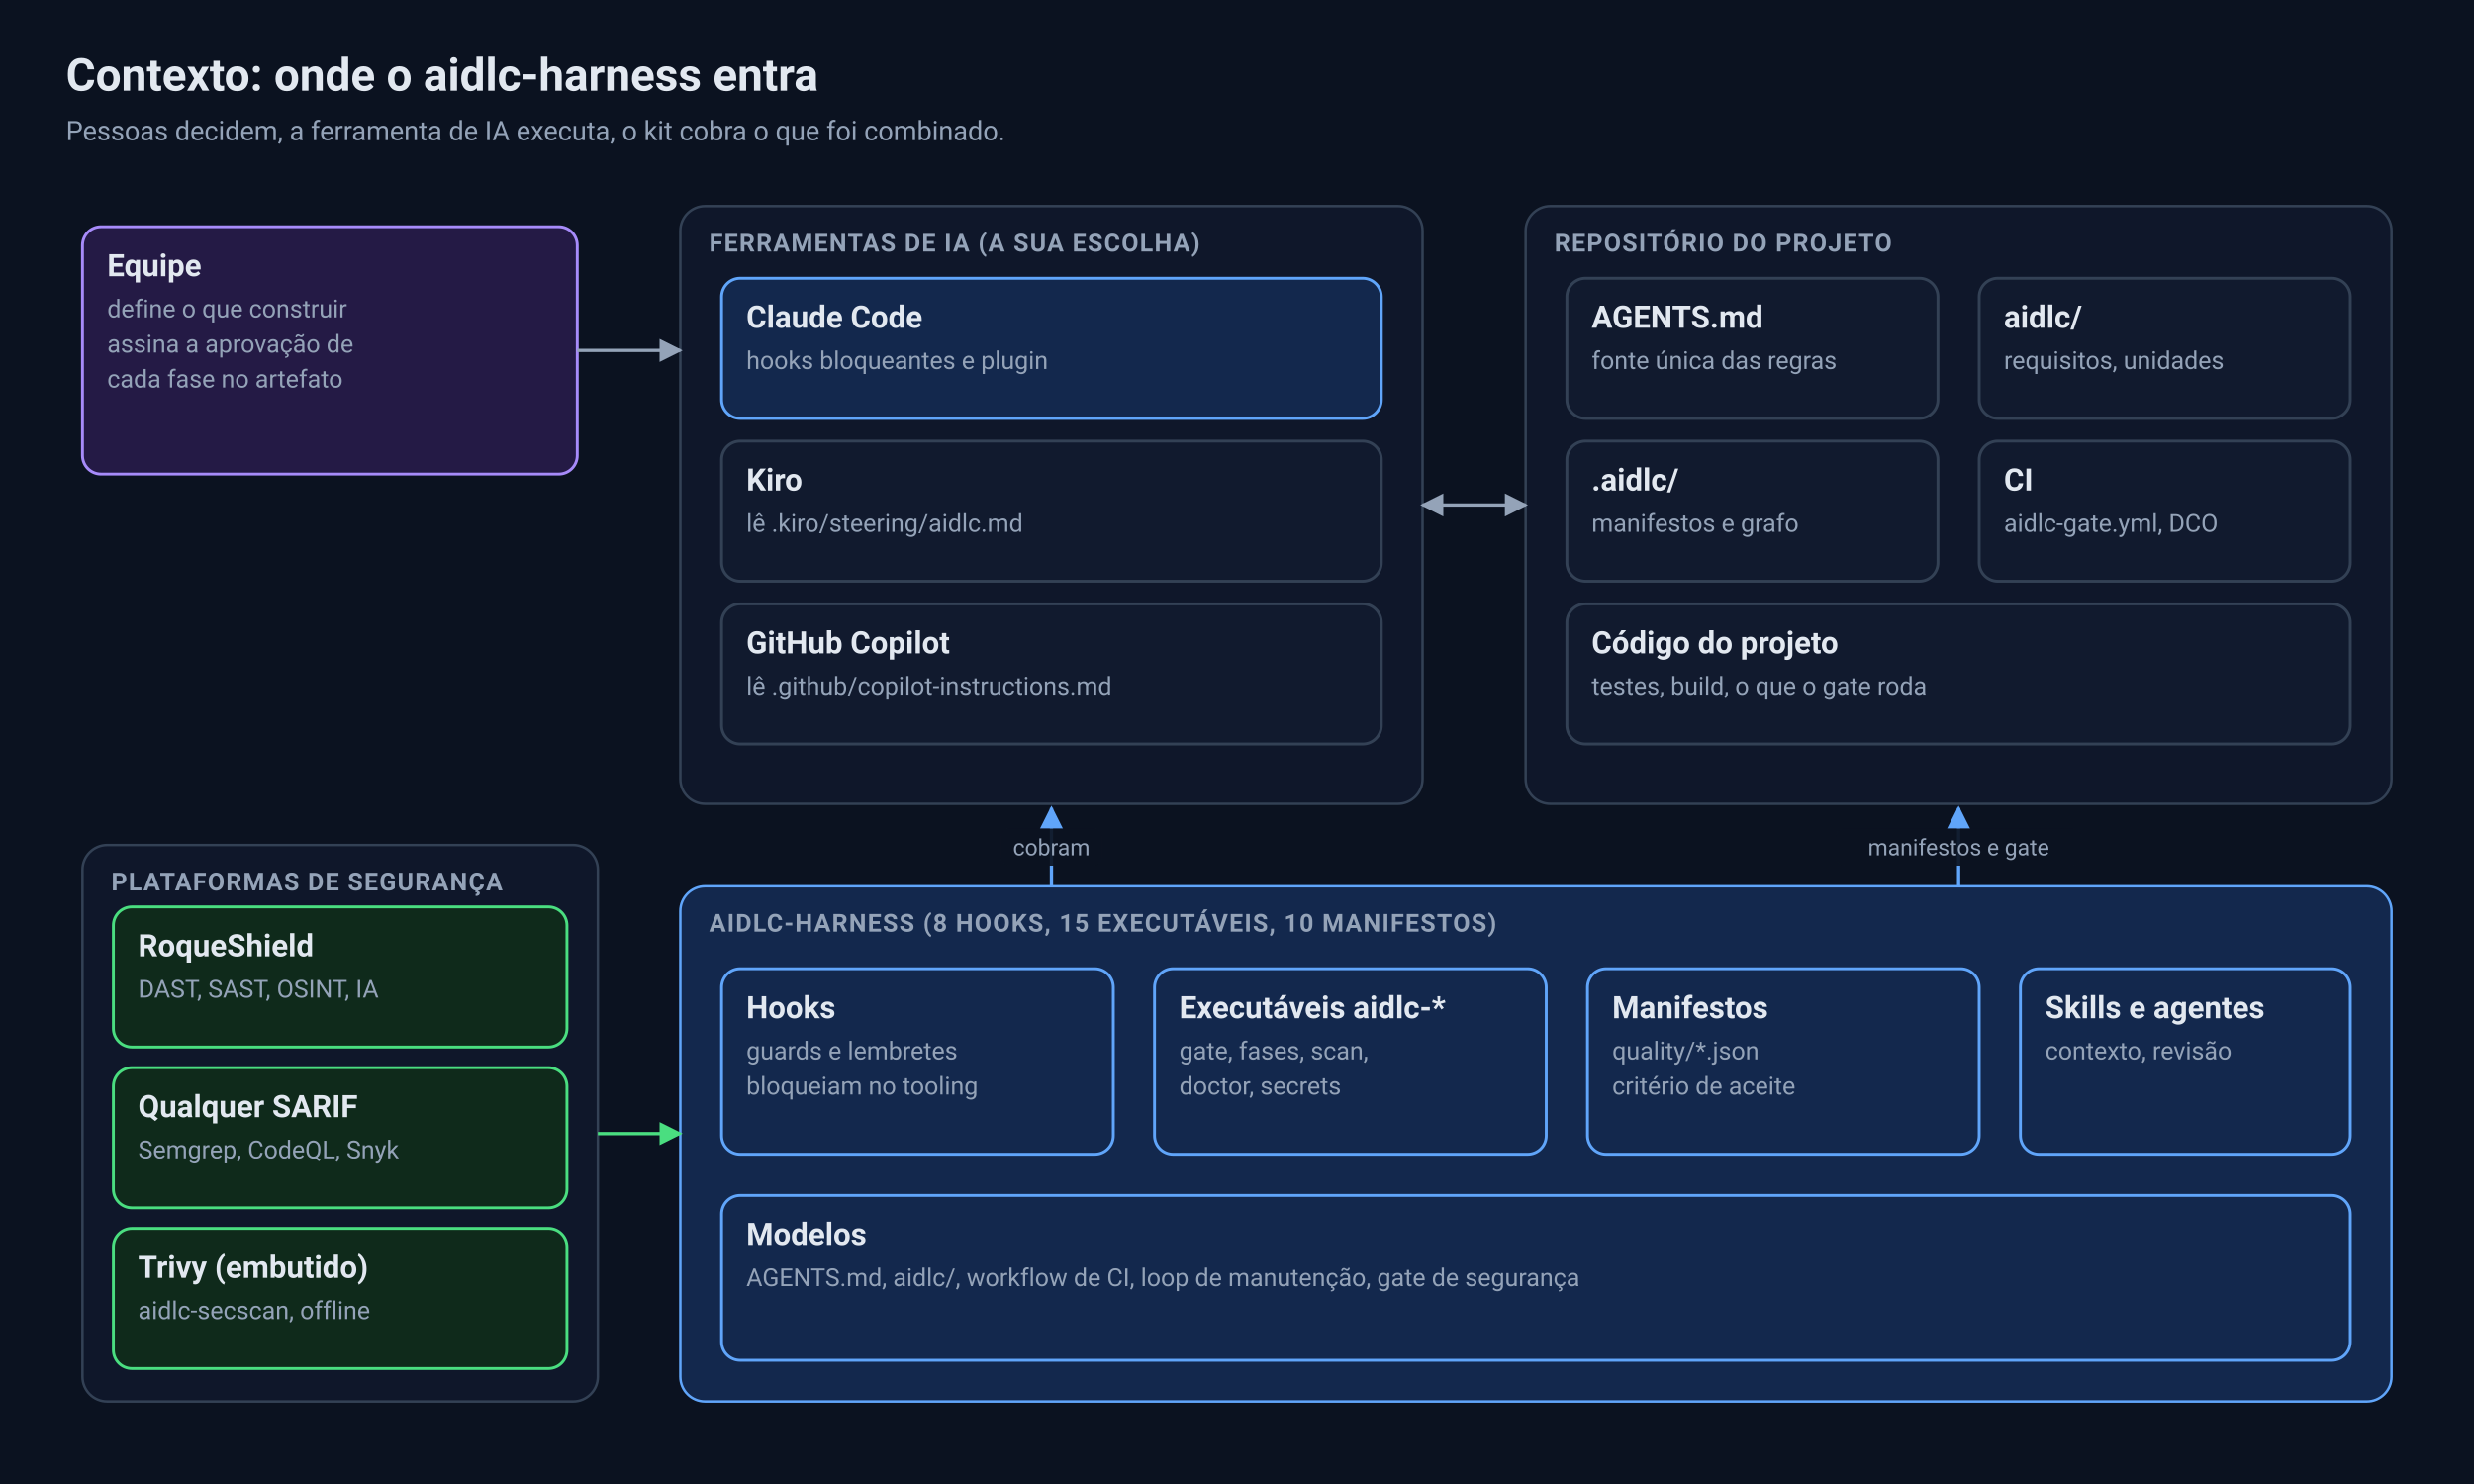
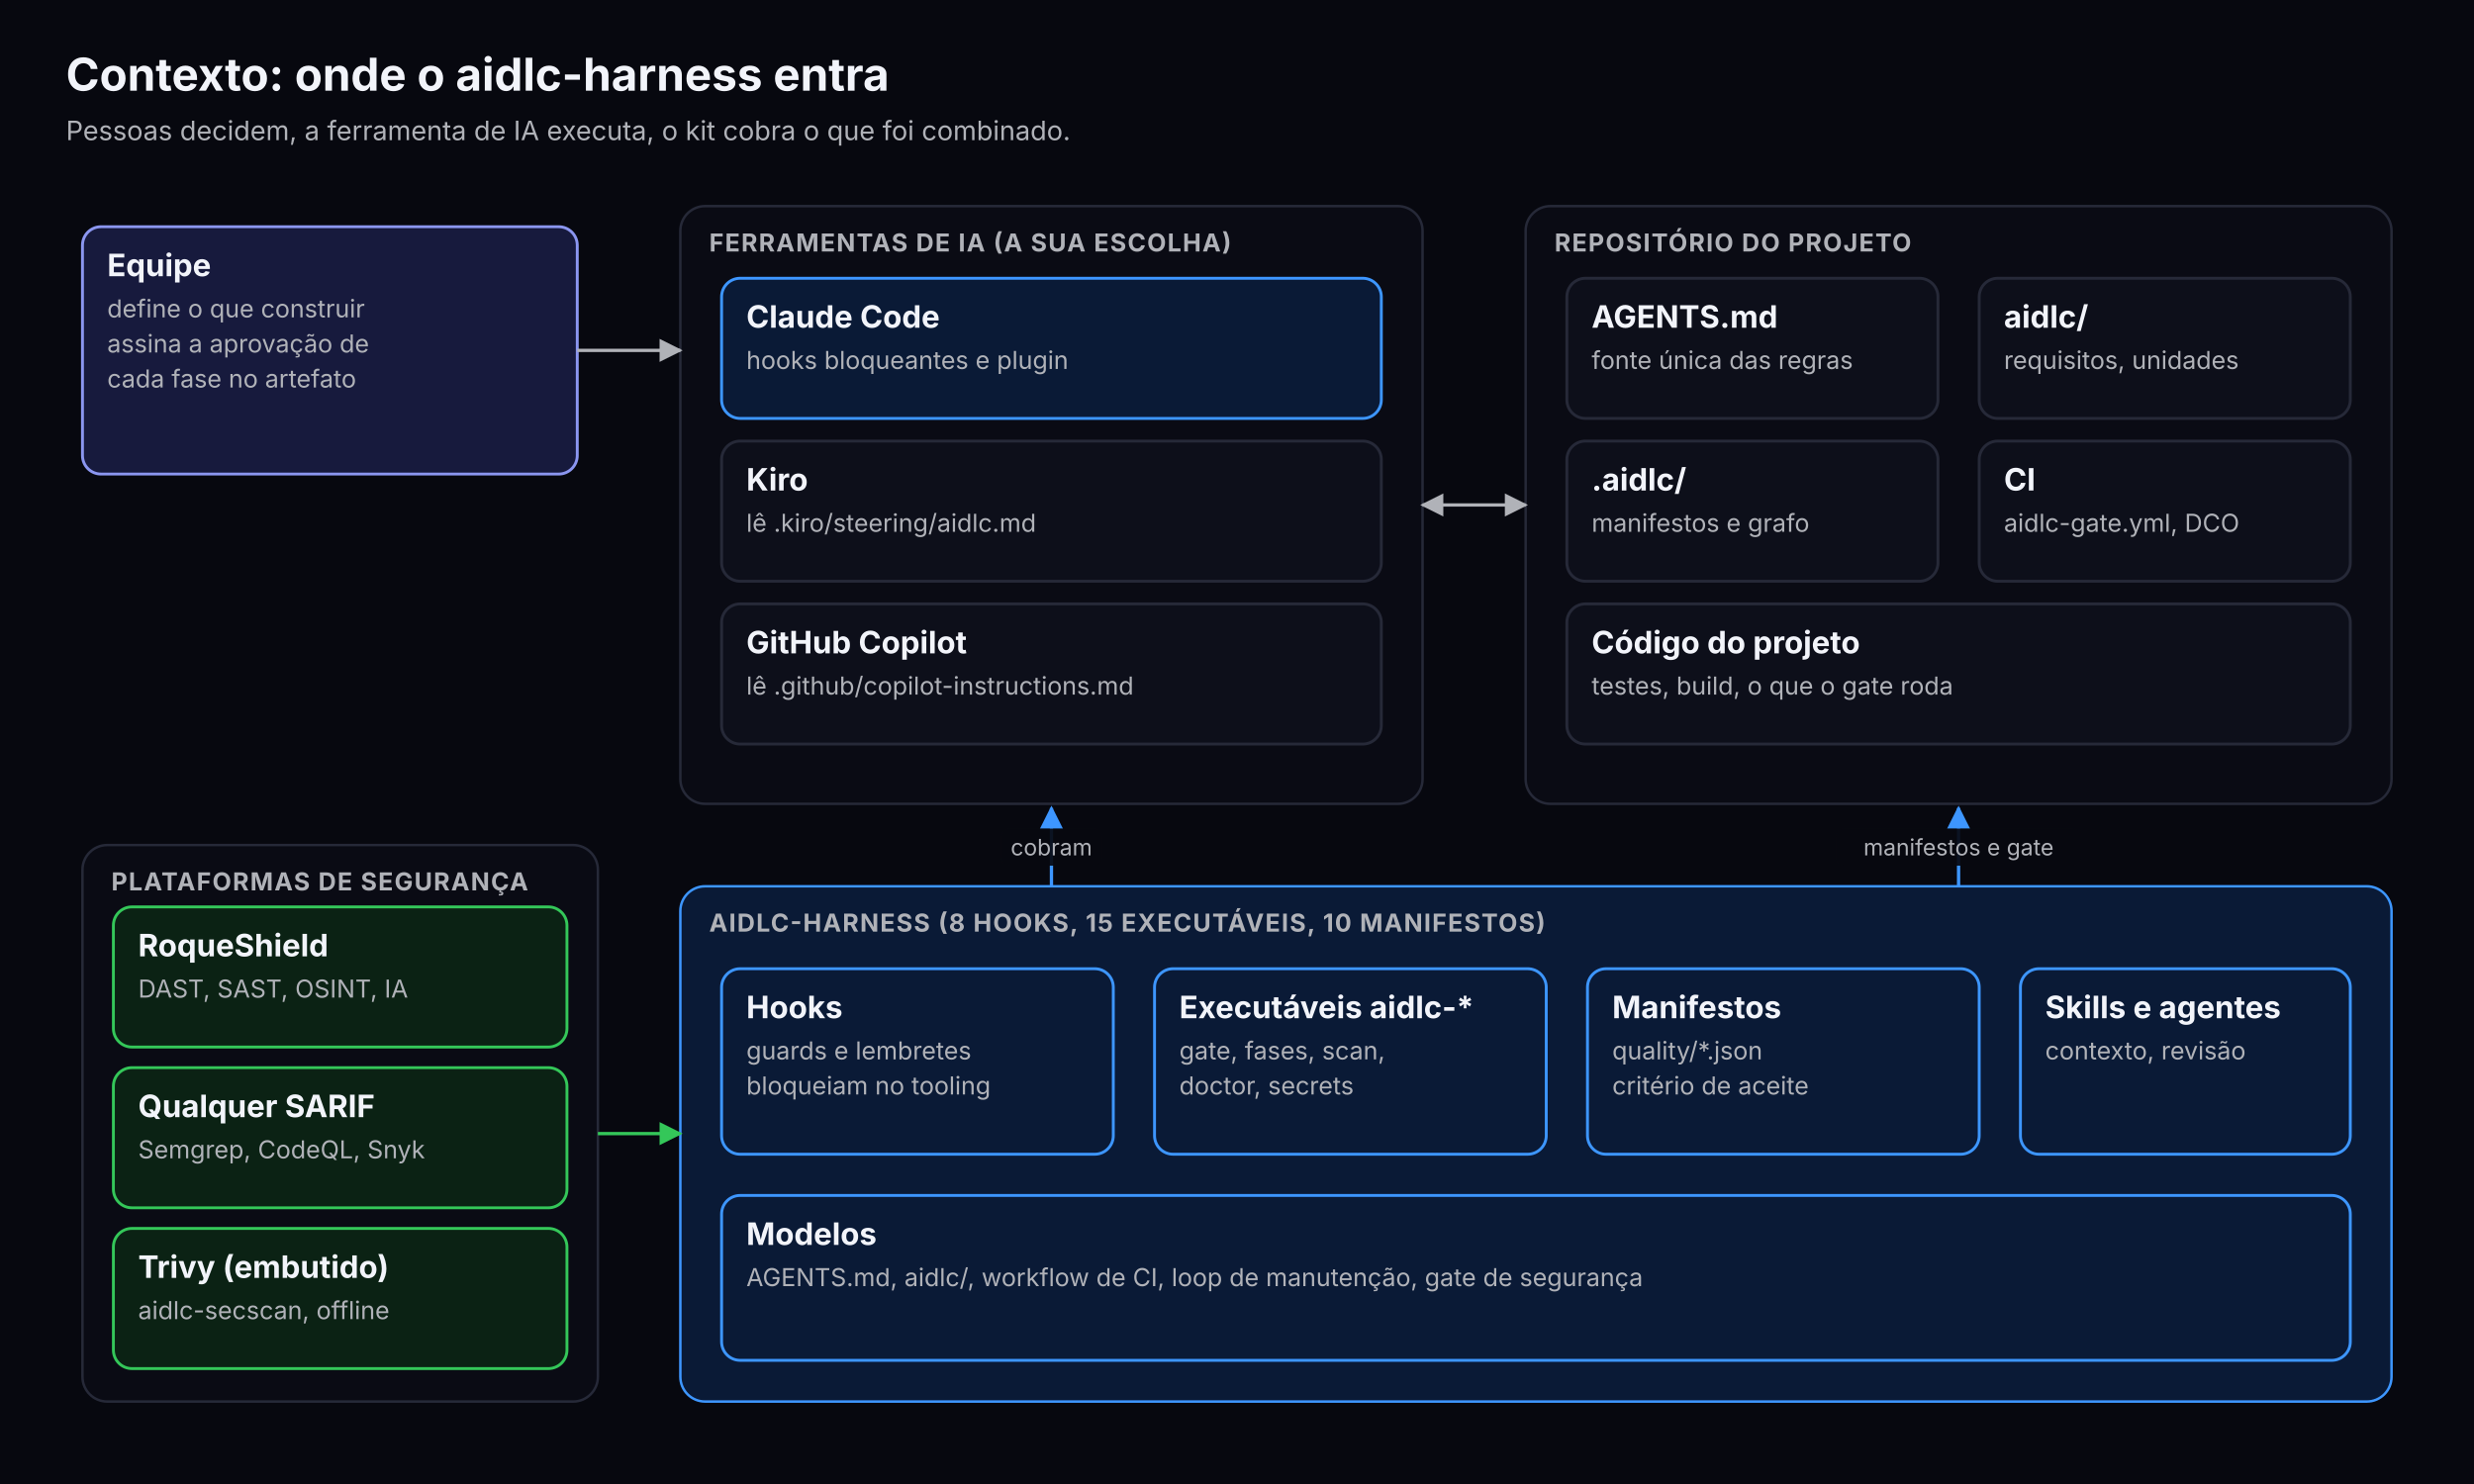
- <svg xmlns="http://www.w3.org/2000/svg" viewBox="0 0 1200 720" width="1200" height="720" font-family="system-ui, -apple-system, 'Segoe UI', Roboto, 'Helvetica Neue', Arial, sans-serif" role="img" aria-label="Contexto do sistema">
-   <rect width="1200" height="720" fill="#0b1220" />
+ <svg xmlns="http://www.w3.org/2000/svg" viewBox="0 0 1200 720" width="1200" height="720" font-family="Inter, 'Segoe UI', system-ui, -apple-system, Roboto, 'Helvetica Neue', Arial, sans-serif" role="img" aria-label="Contexto do sistema">
+   <rect width="1200" height="720" fill="#07080f" />
  <defs>
    <marker id="ponta-verde" viewBox="0 0 10 10" refX="9" refY="5" markerWidth="7" markerHeight="7" orient="auto-start-reverse">
-       <path d="M0 0L10 5L0 10z" fill="#4ade80" />
+       <path d="M0 0L10 5L0 10z" fill="#34c759" />
    </marker>
  </defs>
  <defs>
    <marker id="ponta-destaque" viewBox="0 0 10 10" refX="9" refY="5" markerWidth="7" markerHeight="7" orient="auto-start-reverse">
-       <path d="M0 0L10 5L0 10z" fill="#60a5fa" />
+       <path d="M0 0L10 5L0 10z" fill="#3d96ff" />
    </marker>
  </defs>
  <defs>
    <marker id="ponta-suave" viewBox="0 0 10 10" refX="9" refY="5" markerWidth="7" markerHeight="7" orient="auto-start-reverse">
-       <path d="M0 0L10 5L0 10z" fill="#94a3b8" />
+       <path d="M0 0L10 5L0 10z" fill="#b0b2b8" />
    </marker>
  </defs>
-   <text x="32" y="44" font-size="22" font-weight="700" fill="#e2e8f0">Contexto: onde o aidlc-harness entra</text>
-   <text x="32" y="68" font-size="13" fill="#94a3b8">Pessoas decidem, a ferramenta de IA executa, o kit cobra o que foi combinado.</text>
+   <text x="32" y="44" font-size="22" font-weight="700" fill="#f2f4fa">Contexto: onde o aidlc-harness entra</text>
+   <text x="32" y="68" font-size="13" fill="#b0b2b8">Pessoas decidem, a ferramenta de IA executa, o kit cobra o que foi combinado.</text>
  <g>
-     <rect x="40" y="110" width="240" height="120" rx="9" fill="#241a45" stroke="#a78bfa" stroke-width="1.4" />
-     <text x="52" y="134" font-size="15" font-weight="700" fill="#e2e8f0">Equipe</text>
-     <text x="52" y="154" font-size="12" fill="#94a3b8">define o que construir</text>
-     <text x="52" y="171" font-size="12" fill="#94a3b8">assina a aprovação de</text>
-     <text x="52" y="188" font-size="12" fill="#94a3b8">cada fase no artefato</text>
+     <rect x="40" y="110" width="240" height="120" rx="9" fill="#171a3d" stroke="#8b96f0" stroke-width="1.4" />
+     <text x="52" y="134" font-size="15" font-weight="700" fill="#f2f4fa">Equipe</text>
+     <text x="52" y="154" font-size="12" fill="#b0b2b8">define o que construir</text>
+     <text x="52" y="171" font-size="12" fill="#b0b2b8">assina a aprovação de</text>
+     <text x="52" y="188" font-size="12" fill="#b0b2b8">cada fase no artefato</text>
  </g>
-   <rect x="330" y="100" width="360" height="290" rx="12" fill="#0f172a" stroke="#334155" stroke-width="1.2" />
-   <text x="344" y="122" font-size="12" font-weight="700" letter-spacing="0.6" fill="#94a3b8">FERRAMENTAS DE IA (A SUA ESCOLHA)</text>
+   <rect x="330" y="100" width="360" height="290" rx="12" fill="#0a0b14" stroke="#262938" stroke-width="1.2" />
+   <text x="344" y="122" font-size="12" font-weight="700" letter-spacing="0.6" fill="#b0b2b8">FERRAMENTAS DE IA (A SUA ESCOLHA)</text>
  <g>
-     <rect x="350" y="135" width="320" height="68" rx="9" fill="#13284d" stroke="#60a5fa" stroke-width="1.4" />
-     <text x="362" y="159" font-size="15" font-weight="700" fill="#e2e8f0">Claude Code</text>
-     <text x="362" y="179" font-size="12" fill="#94a3b8">hooks bloqueantes e plugin</text>
+     <rect x="350" y="135" width="320" height="68" rx="9" fill="#0a1a36" stroke="#3d96ff" stroke-width="1.4" />
+     <text x="362" y="159" font-size="15" font-weight="700" fill="#f2f4fa">Claude Code</text>
+     <text x="362" y="179" font-size="12" fill="#b0b2b8">hooks bloqueantes e plugin</text>
  </g>
  <g>
-     <rect x="350" y="214" width="320" height="68" rx="9" fill="#111a2e" stroke="#334155" stroke-width="1.4" />
-     <text x="362" y="238" font-size="15" font-weight="700" fill="#e2e8f0">Kiro</text>
-     <text x="362" y="258" font-size="12" fill="#94a3b8">lê .kiro/steering/aidlc.md</text>
+     <rect x="350" y="214" width="320" height="68" rx="9" fill="#0d0f1a" stroke="#262938" stroke-width="1.4" />
+     <text x="362" y="238" font-size="15" font-weight="700" fill="#f2f4fa">Kiro</text>
+     <text x="362" y="258" font-size="12" fill="#b0b2b8">lê .kiro/steering/aidlc.md</text>
  </g>
  <g>
-     <rect x="350" y="293" width="320" height="68" rx="9" fill="#111a2e" stroke="#334155" stroke-width="1.4" />
-     <text x="362" y="317" font-size="15" font-weight="700" fill="#e2e8f0">GitHub Copilot</text>
-     <text x="362" y="337" font-size="12" fill="#94a3b8">lê .github/copilot-instructions.md</text>
+     <rect x="350" y="293" width="320" height="68" rx="9" fill="#0d0f1a" stroke="#262938" stroke-width="1.4" />
+     <text x="362" y="317" font-size="15" font-weight="700" fill="#f2f4fa">GitHub Copilot</text>
+     <text x="362" y="337" font-size="12" fill="#b0b2b8">lê .github/copilot-instructions.md</text>
  </g>
-   <rect x="740" y="100" width="420" height="290" rx="12" fill="#0f172a" stroke="#334155" stroke-width="1.2" />
-   <text x="754" y="122" font-size="12" font-weight="700" letter-spacing="0.6" fill="#94a3b8">REPOSITÓRIO DO PROJETO</text>
+   <rect x="740" y="100" width="420" height="290" rx="12" fill="#0a0b14" stroke="#262938" stroke-width="1.2" />
+   <text x="754" y="122" font-size="12" font-weight="700" letter-spacing="0.6" fill="#b0b2b8">REPOSITÓRIO DO PROJETO</text>
  <g>
-     <rect x="760" y="135" width="180" height="68" rx="9" fill="#111a2e" stroke="#334155" stroke-width="1.4" />
-     <text x="772" y="159" font-size="15" font-weight="700" fill="#e2e8f0">AGENTS.md</text>
-     <text x="772" y="179" font-size="12" fill="#94a3b8">fonte única das regras</text>
+     <rect x="760" y="135" width="180" height="68" rx="9" fill="#0d0f1a" stroke="#262938" stroke-width="1.4" />
+     <text x="772" y="159" font-size="15" font-weight="700" fill="#f2f4fa">AGENTS.md</text>
+     <text x="772" y="179" font-size="12" fill="#b0b2b8">fonte única das regras</text>
  </g>
  <g>
-     <rect x="960" y="135" width="180" height="68" rx="9" fill="#111a2e" stroke="#334155" stroke-width="1.4" />
-     <text x="972" y="159" font-size="15" font-weight="700" fill="#e2e8f0">aidlc/</text>
-     <text x="972" y="179" font-size="12" fill="#94a3b8">requisitos, unidades</text>
+     <rect x="960" y="135" width="180" height="68" rx="9" fill="#0d0f1a" stroke="#262938" stroke-width="1.4" />
+     <text x="972" y="159" font-size="15" font-weight="700" fill="#f2f4fa">aidlc/</text>
+     <text x="972" y="179" font-size="12" fill="#b0b2b8">requisitos, unidades</text>
  </g>
  <g>
-     <rect x="760" y="214" width="180" height="68" rx="9" fill="#111a2e" stroke="#334155" stroke-width="1.4" />
-     <text x="772" y="238" font-size="15" font-weight="700" fill="#e2e8f0">.aidlc/</text>
-     <text x="772" y="258" font-size="12" fill="#94a3b8">manifestos e grafo</text>
+     <rect x="760" y="214" width="180" height="68" rx="9" fill="#0d0f1a" stroke="#262938" stroke-width="1.4" />
+     <text x="772" y="238" font-size="15" font-weight="700" fill="#f2f4fa">.aidlc/</text>
+     <text x="772" y="258" font-size="12" fill="#b0b2b8">manifestos e grafo</text>
  </g>
  <g>
-     <rect x="960" y="214" width="180" height="68" rx="9" fill="#111a2e" stroke="#334155" stroke-width="1.4" />
-     <text x="972" y="238" font-size="15" font-weight="700" fill="#e2e8f0">CI</text>
-     <text x="972" y="258" font-size="12" fill="#94a3b8">aidlc-gate.yml, DCO</text>
+     <rect x="960" y="214" width="180" height="68" rx="9" fill="#0d0f1a" stroke="#262938" stroke-width="1.4" />
+     <text x="972" y="238" font-size="15" font-weight="700" fill="#f2f4fa">CI</text>
+     <text x="972" y="258" font-size="12" fill="#b0b2b8">aidlc-gate.yml, DCO</text>
  </g>
  <g>
-     <rect x="760" y="293" width="380" height="68" rx="9" fill="#111a2e" stroke="#334155" stroke-width="1.4" />
-     <text x="772" y="317" font-size="15" font-weight="700" fill="#e2e8f0">Código do projeto</text>
-     <text x="772" y="337" font-size="12" fill="#94a3b8">testes, build, o que o gate roda</text>
+     <rect x="760" y="293" width="380" height="68" rx="9" fill="#0d0f1a" stroke="#262938" stroke-width="1.4" />
+     <text x="772" y="317" font-size="15" font-weight="700" fill="#f2f4fa">Código do projeto</text>
+     <text x="772" y="337" font-size="12" fill="#b0b2b8">testes, build, o que o gate roda</text>
  </g>
-   <rect x="330" y="430" width="830" height="250" rx="12" fill="#13284d" stroke="#60a5fa" stroke-width="1.2" />
-   <text x="344" y="452" font-size="12" font-weight="700" letter-spacing="0.6" fill="#94a3b8">AIDLC-HARNESS (8 HOOKS, 15 EXECUTÁVEIS, 10 MANIFESTOS)</text>
+   <rect x="330" y="430" width="830" height="250" rx="12" fill="#0a1a36" stroke="#3d96ff" stroke-width="1.2" />
+   <text x="344" y="452" font-size="12" font-weight="700" letter-spacing="0.6" fill="#b0b2b8">AIDLC-HARNESS (8 HOOKS, 15 EXECUTÁVEIS, 10 MANIFESTOS)</text>
  <g>
-     <rect x="350" y="470" width="190" height="90" rx="9" fill="#13284d" stroke="#60a5fa" stroke-width="1.4" />
-     <text x="362" y="494" font-size="15" font-weight="700" fill="#e2e8f0">Hooks</text>
-     <text x="362" y="514" font-size="12" fill="#94a3b8">guards e lembretes</text>
-     <text x="362" y="531" font-size="12" fill="#94a3b8">bloqueiam no tooling</text>
+     <rect x="350" y="470" width="190" height="90" rx="9" fill="#0a1a36" stroke="#3d96ff" stroke-width="1.4" />
+     <text x="362" y="494" font-size="15" font-weight="700" fill="#f2f4fa">Hooks</text>
+     <text x="362" y="514" font-size="12" fill="#b0b2b8">guards e lembretes</text>
+     <text x="362" y="531" font-size="12" fill="#b0b2b8">bloqueiam no tooling</text>
  </g>
  <g>
-     <rect x="560" y="470" width="190" height="90" rx="9" fill="#13284d" stroke="#60a5fa" stroke-width="1.4" />
-     <text x="572" y="494" font-size="15" font-weight="700" fill="#e2e8f0">Executáveis aidlc-*</text>
-     <text x="572" y="514" font-size="12" fill="#94a3b8">gate, fases, scan,</text>
-     <text x="572" y="531" font-size="12" fill="#94a3b8">doctor, secrets</text>
+     <rect x="560" y="470" width="190" height="90" rx="9" fill="#0a1a36" stroke="#3d96ff" stroke-width="1.4" />
+     <text x="572" y="494" font-size="15" font-weight="700" fill="#f2f4fa">Executáveis aidlc-*</text>
+     <text x="572" y="514" font-size="12" fill="#b0b2b8">gate, fases, scan,</text>
+     <text x="572" y="531" font-size="12" fill="#b0b2b8">doctor, secrets</text>
  </g>
  <g>
-     <rect x="770" y="470" width="190" height="90" rx="9" fill="#13284d" stroke="#60a5fa" stroke-width="1.4" />
-     <text x="782" y="494" font-size="15" font-weight="700" fill="#e2e8f0">Manifestos</text>
-     <text x="782" y="514" font-size="12" fill="#94a3b8">quality/*.json</text>
-     <text x="782" y="531" font-size="12" fill="#94a3b8">critério de aceite</text>
+     <rect x="770" y="470" width="190" height="90" rx="9" fill="#0a1a36" stroke="#3d96ff" stroke-width="1.4" />
+     <text x="782" y="494" font-size="15" font-weight="700" fill="#f2f4fa">Manifestos</text>
+     <text x="782" y="514" font-size="12" fill="#b0b2b8">quality/*.json</text>
+     <text x="782" y="531" font-size="12" fill="#b0b2b8">critério de aceite</text>
  </g>
  <g>
-     <rect x="980" y="470" width="160" height="90" rx="9" fill="#13284d" stroke="#60a5fa" stroke-width="1.4" />
-     <text x="992" y="494" font-size="15" font-weight="700" fill="#e2e8f0">Skills e agentes</text>
-     <text x="992" y="514" font-size="12" fill="#94a3b8">contexto, revisão</text>
+     <rect x="980" y="470" width="160" height="90" rx="9" fill="#0a1a36" stroke="#3d96ff" stroke-width="1.4" />
+     <text x="992" y="494" font-size="15" font-weight="700" fill="#f2f4fa">Skills e agentes</text>
+     <text x="992" y="514" font-size="12" fill="#b0b2b8">contexto, revisão</text>
  </g>
  <g>
-     <rect x="350" y="580" width="790" height="80" rx="9" fill="#13284d" stroke="#60a5fa" stroke-width="1.4" />
-     <text x="362" y="604" font-size="15" font-weight="700" fill="#e2e8f0">Modelos</text>
-     <text x="362" y="624" font-size="12" fill="#94a3b8">AGENTS.md, aidlc/, workflow de CI, loop de manutenção, gate de segurança</text>
+     <rect x="350" y="580" width="790" height="80" rx="9" fill="#0a1a36" stroke="#3d96ff" stroke-width="1.4" />
+     <text x="362" y="604" font-size="15" font-weight="700" fill="#f2f4fa">Modelos</text>
+     <text x="362" y="624" font-size="12" fill="#b0b2b8">AGENTS.md, aidlc/, workflow de CI, loop de manutenção, gate de segurança</text>
  </g>
-   <rect x="40" y="410" width="250" height="270" rx="12" fill="#0f172a" stroke="#334155" stroke-width="1.2" />
-   <text x="54" y="432" font-size="12" font-weight="700" letter-spacing="0.6" fill="#94a3b8">PLATAFORMAS DE SEGURANÇA</text>
+   <rect x="40" y="410" width="250" height="270" rx="12" fill="#0a0b14" stroke="#262938" stroke-width="1.2" />
+   <text x="54" y="432" font-size="12" font-weight="700" letter-spacing="0.6" fill="#b0b2b8">PLATAFORMAS DE SEGURANÇA</text>
  <g>
-     <rect x="55" y="440" width="220" height="68" rx="9" fill="#0f2a1b" stroke="#4ade80" stroke-width="1.4" />
-     <text x="67" y="464" font-size="15" font-weight="700" fill="#e2e8f0">RoqueShield</text>
-     <text x="67" y="484" font-size="12" fill="#94a3b8">DAST, SAST, OSINT, IA</text>
+     <rect x="55" y="440" width="220" height="68" rx="9" fill="#0b2214" stroke="#34c759" stroke-width="1.4" />
+     <text x="67" y="464" font-size="15" font-weight="700" fill="#f2f4fa">RoqueShield</text>
+     <text x="67" y="484" font-size="12" fill="#b0b2b8">DAST, SAST, OSINT, IA</text>
  </g>
  <g>
-     <rect x="55" y="518" width="220" height="68" rx="9" fill="#0f2a1b" stroke="#4ade80" stroke-width="1.4" />
-     <text x="67" y="542" font-size="15" font-weight="700" fill="#e2e8f0">Qualquer SARIF</text>
-     <text x="67" y="562" font-size="12" fill="#94a3b8">Semgrep, CodeQL, Snyk</text>
+     <rect x="55" y="518" width="220" height="68" rx="9" fill="#0b2214" stroke="#34c759" stroke-width="1.4" />
+     <text x="67" y="542" font-size="15" font-weight="700" fill="#f2f4fa">Qualquer SARIF</text>
+     <text x="67" y="562" font-size="12" fill="#b0b2b8">Semgrep, CodeQL, Snyk</text>
  </g>
  <g>
-     <rect x="55" y="596" width="220" height="68" rx="9" fill="#0f2a1b" stroke="#4ade80" stroke-width="1.4" />
-     <text x="67" y="620" font-size="15" font-weight="700" fill="#e2e8f0">Trivy (embutido)</text>
-     <text x="67" y="640" font-size="12" fill="#94a3b8">aidlc-secscan, offline</text>
+     <rect x="55" y="596" width="220" height="68" rx="9" fill="#0b2214" stroke="#34c759" stroke-width="1.4" />
+     <text x="67" y="620" font-size="15" font-weight="700" fill="#f2f4fa">Trivy (embutido)</text>
+     <text x="67" y="640" font-size="12" fill="#b0b2b8">aidlc-secscan, offline</text>
  </g>
-   <path d="M280 170 L330 170" fill="none" stroke="#94a3b8" stroke-width="1.6" marker-end="url(#ponta-suave)" />
-   <path d="M690 245 L740 245" fill="none" stroke="#94a3b8" stroke-width="1.6" marker-end="url(#ponta-suave)" marker-start="url(#ponta-suave)" />
-   <path d="M510 430 L510 392" fill="none" stroke="#60a5fa" stroke-width="1.6" marker-end="url(#ponta-destaque)" />
-   <rect x="485.5" y="402" width="49" height="18" rx="4" fill="#0b1220" opacity="0.92" />
-   <text x="510" y="415" font-size="11" text-anchor="middle" fill="#94a3b8">cobram</text>
-   <path d="M950 430 L950 392" fill="none" stroke="#60a5fa" stroke-width="1.6" marker-end="url(#ponta-destaque)" />
-   <rect x="890.5" y="402" width="119" height="18" rx="4" fill="#0b1220" opacity="0.92" />
-   <text x="950" y="415" font-size="11" text-anchor="middle" fill="#94a3b8">manifestos e gate</text>
-   <path d="M290 550 L330 550" fill="none" stroke="#4ade80" stroke-width="1.6" marker-end="url(#ponta-verde)" />
+   <path d="M280 170 L330 170" fill="none" stroke="#b0b2b8" stroke-width="1.6" marker-end="url(#ponta-suave)" />
+   <path d="M690 245 L740 245" fill="none" stroke="#b0b2b8" stroke-width="1.6" marker-end="url(#ponta-suave)" marker-start="url(#ponta-suave)" />
+   <path d="M510 430 L510 392" fill="none" stroke="#3d96ff" stroke-width="1.6" marker-end="url(#ponta-destaque)" />
+   <rect x="485.5" y="402" width="49" height="18" rx="4" fill="#07080f" opacity="0.92" />
+   <text x="510" y="415" font-size="11" text-anchor="middle" fill="#b0b2b8">cobram</text>
+   <path d="M950 430 L950 392" fill="none" stroke="#3d96ff" stroke-width="1.6" marker-end="url(#ponta-destaque)" />
+   <rect x="890.5" y="402" width="119" height="18" rx="4" fill="#07080f" opacity="0.92" />
+   <text x="950" y="415" font-size="11" text-anchor="middle" fill="#b0b2b8">manifestos e gate</text>
+   <path d="M290 550 L330 550" fill="none" stroke="#34c759" stroke-width="1.6" marker-end="url(#ponta-verde)" />
</svg>
